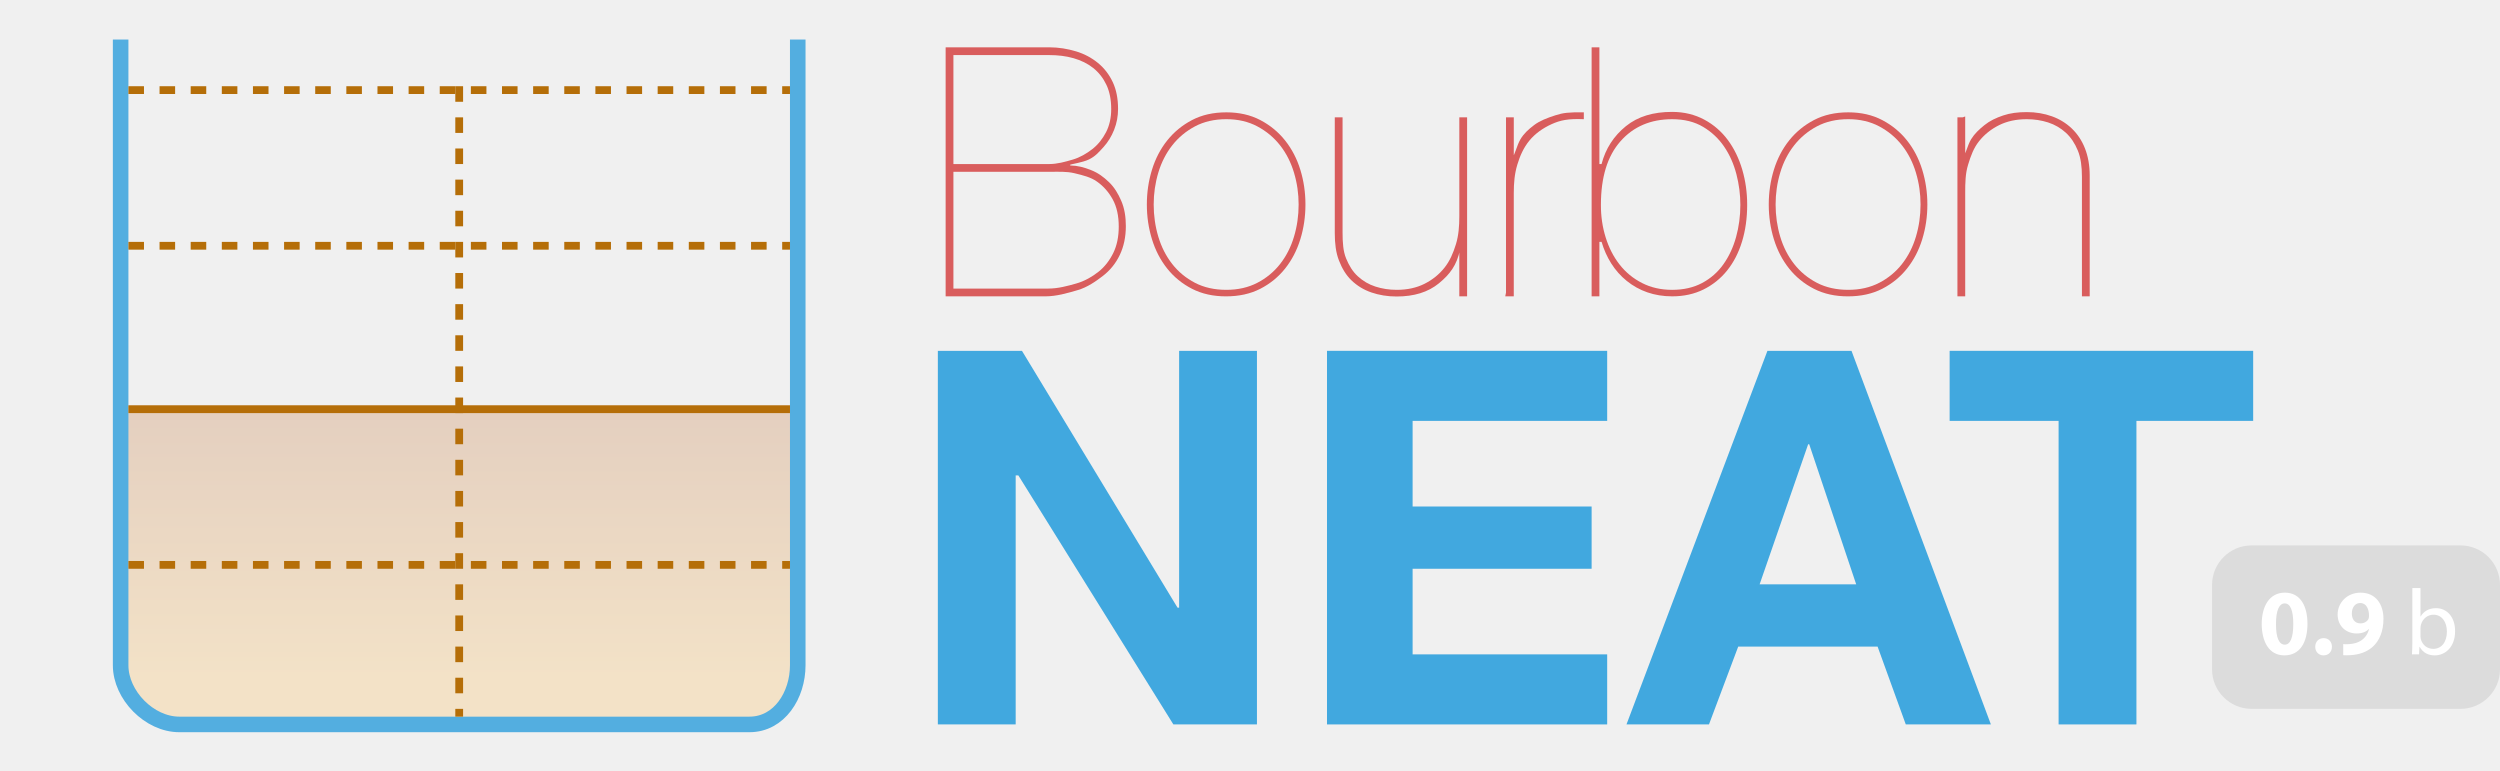
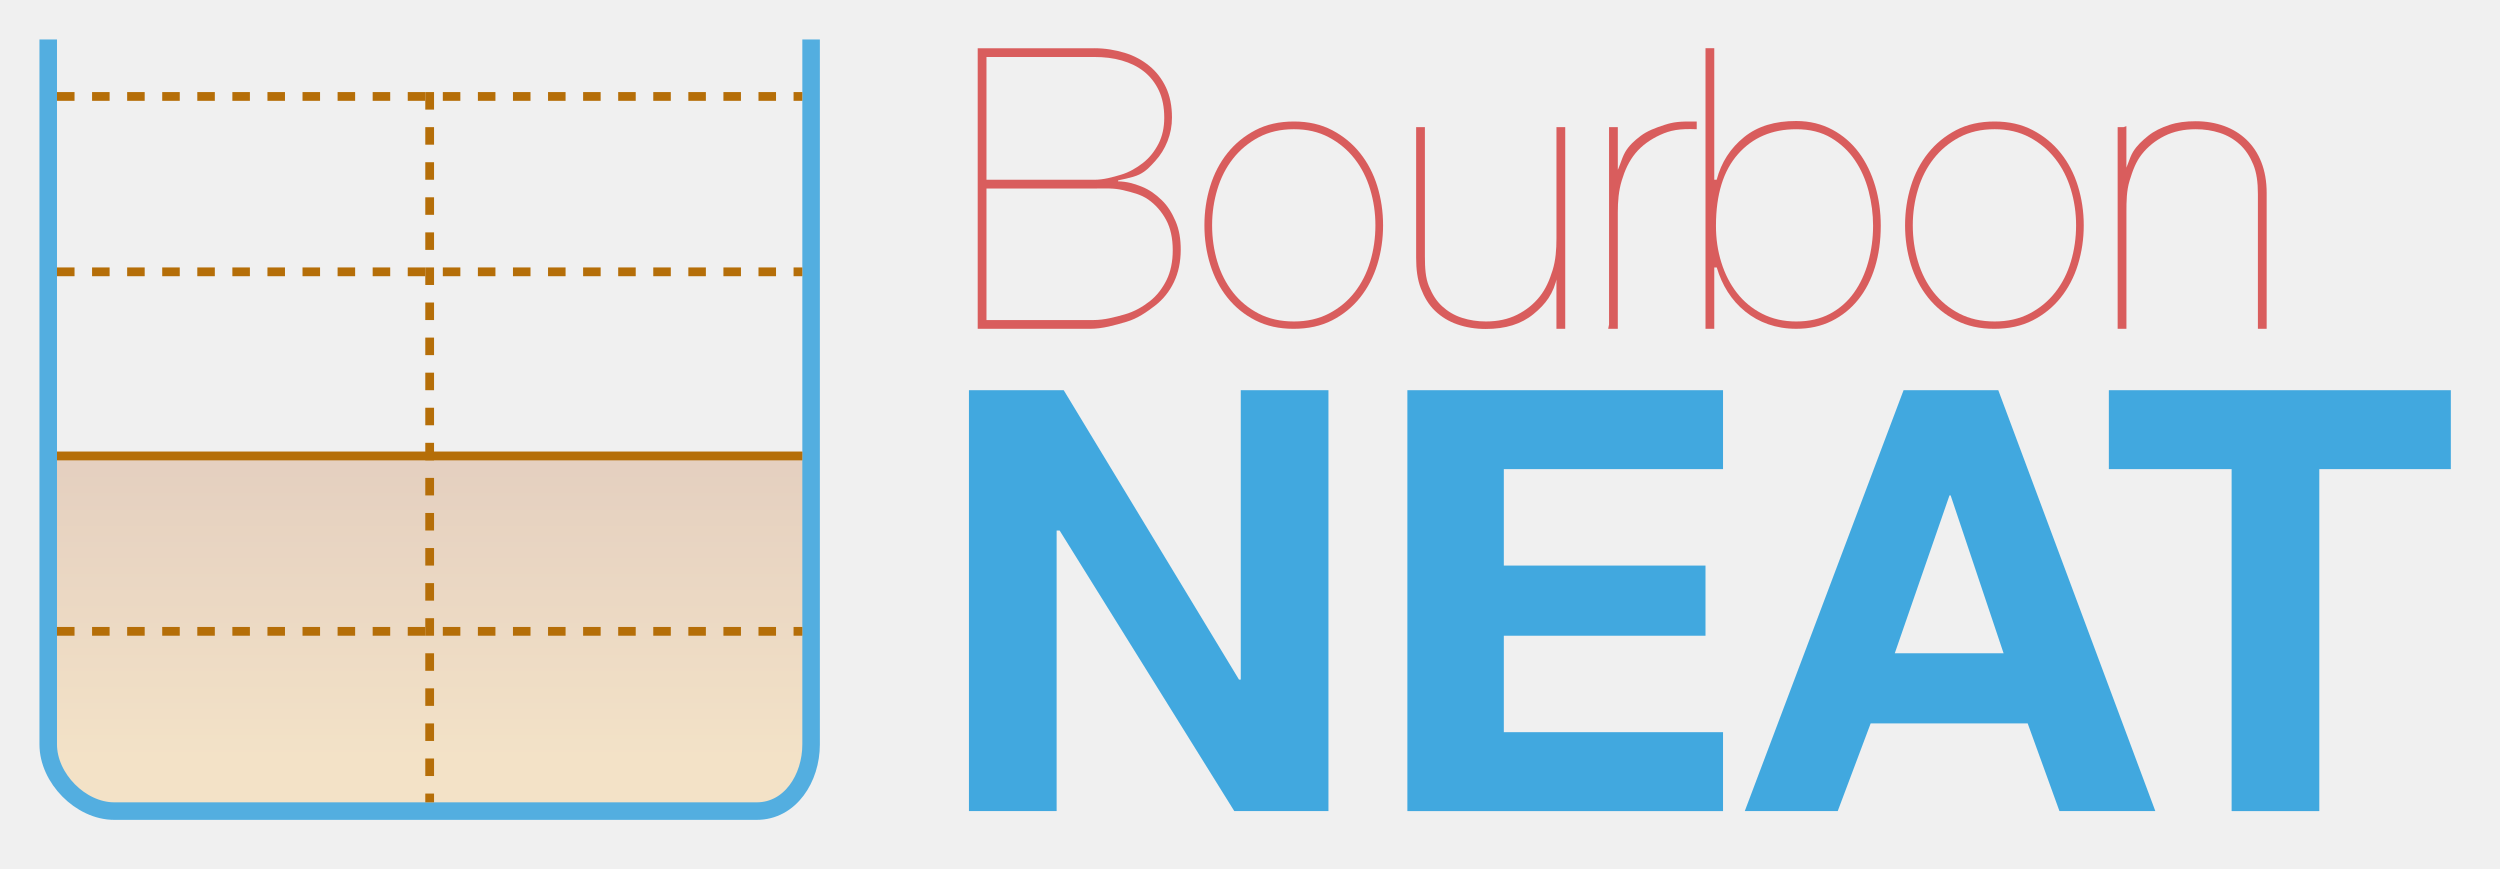
- <svg xmlns="http://www.w3.org/2000/svg" version="1.1" id="Layer_1" x="0px" y="0px" width="321.214px" height="99px" viewBox="0 15.422 321.214 99" style="enable-background:new 0 15.422 321.214 99;" xml:space="preserve">
-   <linearGradient id="SVGID_1_" gradientUnits="userSpaceOnUse" x1="807.001" y1="2012.496" x2="807.001" y2="2044.896" gradientTransform="matrix(1 0 0 1 -748 -1942.254)">
+ <svg xmlns="http://www.w3.org/2000/svg" version="1.1" id="Layer_1" x="0px" y="0px" width="285.107px" height="99px" viewBox="0 0 285.107 99" enable-background="new 0 0 285.107 99" xml:space="preserve">
+   <linearGradient id="SVGID_1_" gradientUnits="userSpaceOnUse" x1="847" y1="-2036.497" x2="847" y2="-2068.896" gradientTransform="matrix(1 0 0 -1 -798 -1982.254)">
    <stop offset="0" style="stop-color:#B95200" />
    <stop offset="1" style="stop-color:#FFAA23" />
  </linearGradient>
-   <polygon style="opacity:0.2;fill:url(#SVGID_1_);enable-background:new    ;" points="15.5,67.5 102.5,67.5 102.5,104.373   98.088,108.04 19.876,108.373 15.5,104.373 " />
+   <polygon opacity="0.2" fill="url(#SVGID_1_)" enable-background="new    " points="5.5,51.5 92.5,51.5 92.5,88.373 88.088,92.04   9.876,92.373 5.5,88.373 " />
  <g>
-     <path style="fill:none;stroke:#53AEE0;stroke-width:2;stroke-miterlimit:10;" d="M102.5,20.5v80.398   c0,3.843-2.361,7.602-6.204,7.602H23.033c-3.843,0-7.533-3.759-7.533-7.602V20.5" />
+     <path fill="none" stroke="#53AEE0" stroke-width="2" stroke-miterlimit="10" d="M92.5,4.5v80.398c0,3.843-2.361,7.602-6.204,7.602   H13.033C9.19,92.5,5.5,88.741,5.5,84.898V4.5" />
  </g>
-   <polyline style="fill:none;stroke:#B56E08;stroke-miterlimit:10;" points="16.5,68 60.675,68 101.5,68 " />
-   <line style="fill:none;stroke:#B56E08;stroke-miterlimit:10;stroke-dasharray:2;" x1="59" y1="26.5" x2="59" y2="107.5" />
-   <line style="fill:none;stroke:#B56E08;stroke-miterlimit:10;stroke-dasharray:2;" x1="16.5" y1="47" x2="101.5" y2="47" />
-   <line style="fill:none;stroke:#B56E08;stroke-miterlimit:10;stroke-dasharray:2;" x1="16.5" y1="27" x2="101.5" y2="27" />
-   <line style="fill:none;stroke:#B56E08;stroke-miterlimit:10;stroke-dasharray:2;" x1="16.5" y1="88" x2="101.5" y2="88" />
-   <g style="enable-background:new    ;">
-     <path style="fill:#D95D5D;" d="M134.805,21.5c1.233,0,2.384,0.201,3.456,0.523c1.071,0.323,2.011,0.833,2.818,1.495   c0.807,0.661,1.438,1.485,1.894,2.454c0.454,0.968,0.682,2.118,0.682,3.439c0,0.939-0.168,1.837-0.506,2.688   c-0.338,0.852-0.799,1.603-1.387,2.247c-0.588,0.646-1.039,1.167-1.845,1.562c-0.808,0.396-2.417,0.625-2.417,0.684v0.088   c1,0.029,1.756,0.228,2.682,0.595c0.924,0.367,1.607,0.88,2.299,1.541c0.688,0.66,1.178,1.468,1.588,2.421   c0.412,0.954,0.586,2.033,0.586,3.236c0,1.408-0.271,2.649-0.785,3.72c-0.514,1.072-1.234,1.96-2.145,2.664   s-2.007,1.483-3.284,1.849c-1.277,0.368-2.668,0.794-4.165,0.794H121.5v-32H134.805z M134.805,36.5c1.057,0,2.062-0.292,3.016-0.57   c0.953-0.279,1.797-0.782,2.531-1.354c0.733-0.572,1.321-1.321,1.762-2.173c0.439-0.852,0.66-1.853,0.66-2.969   c0-1.203-0.205-2.247-0.616-3.114c-0.411-0.865-0.976-1.589-1.695-2.162c-0.72-0.572-1.563-0.98-2.532-1.259   c-0.969-0.278-2.011-0.4-3.126-0.4H122.5v14L134.805,36.5L134.805,36.5z M134.673,52.5c1.291,0,2.487-0.336,3.588-0.646   c1.1-0.309,2.053-0.869,2.862-1.501c0.807-0.631,1.445-1.469,1.916-2.423c0.469-0.954,0.704-2.099,0.704-3.391   c0-1.38-0.257-2.549-0.771-3.49c-0.515-0.938-1.188-1.708-2.025-2.295c-0.838-0.587-1.791-0.804-2.862-1.068   c-1.072-0.264-2.165-0.187-3.28-0.187H122.5v15L134.673,52.5L134.673,52.5z" />
-     <path style="fill:#D95D5D;" d="M148.014,37.231c0.439-1.424,1.092-2.679,1.959-3.765c0.865-1.086,1.93-1.959,3.191-2.62   c1.262-0.66,2.729-0.99,4.402-0.99c1.644,0,3.097,0.33,4.357,0.99c1.264,0.661,2.325,1.534,3.191,2.62   c0.863,1.086,1.52,2.341,1.959,3.765c0.439,1.424,0.658,2.913,0.658,4.469c0,1.556-0.219,3.045-0.658,4.468   c-0.439,1.425-1.096,2.68-1.959,3.765c-0.866,1.086-1.932,1.952-3.191,2.598c-1.263,0.646-2.729,0.969-4.402,0.969   c-1.645,0-3.098-0.323-4.357-0.969c-1.262-0.646-2.326-1.512-3.191-2.598c-0.867-1.085-1.52-2.34-1.959-3.765   c-0.44-1.423-0.66-2.912-0.66-4.468C147.354,40.144,147.573,38.654,148.014,37.231z M148.827,45.837   c0.396,1.321,0.991,2.488,1.782,3.501c0.793,1.012,1.77,1.819,2.929,2.421c1.159,0.602,2.502,0.902,4.028,0.902   c1.496,0,2.824-0.301,3.982-0.902c1.16-0.601,2.137-1.409,2.93-2.421c0.793-1.013,1.387-2.18,1.781-3.501   c0.396-1.32,0.596-2.7,0.596-4.138c0-1.409-0.197-2.774-0.596-4.095c-0.396-1.321-0.988-2.488-1.781-3.5   c-0.793-1.013-1.77-1.827-2.93-2.444c-1.158-0.616-2.486-0.924-3.982-0.924c-1.526,0-2.869,0.308-4.028,0.924   c-1.159,0.617-2.136,1.432-2.929,2.444s-1.387,2.179-1.782,3.5c-0.396,1.32-0.595,2.686-0.595,4.095   C148.232,43.137,148.432,44.517,148.827,45.837z" />
-     <path style="fill:#D95D5D;" d="M187.5,53.5v-6h0.093c-0.411,2-1.313,3.175-2.708,4.32s-3.207,1.698-5.438,1.698   c-1.174,0-2.252-0.179-3.235-0.517c-0.983-0.337-1.835-0.856-2.554-1.545c-0.721-0.689-1.223-1.543-1.619-2.556   c-0.396-1.013-0.539-2.183-0.539-3.502V30.5h1v14.765c0,1.321,0.075,2.443,0.457,3.368c0.382,0.925,0.846,1.688,1.504,2.29   c0.66,0.602,1.396,1.042,2.262,1.32c0.866,0.279,1.77,0.418,2.737,0.418c1.351,0,2.531-0.256,3.56-0.771   c1.026-0.513,1.883-1.203,2.572-2.069c0.689-0.865,1.12-1.871,1.473-3.016c0.351-1.145,0.437-2.348,0.437-3.61V30.5h1v23H187.5z" />
-     <path style="fill:#D95D5D;" d="M193.5,53.014V30.5h1v5h-0.127c0.205,0,0.527-1.413,0.969-2.161   c0.439-0.749,1.027-1.282,1.762-1.841c0.732-0.557,1.723-0.937,2.735-1.26c1.013-0.323,1.661-0.41,3.661-0.38v0.881   c-2-0.088-3.016,0.125-4.146,0.638c-1.131,0.515-2.119,1.219-2.853,2.113c-0.733,0.896-1.199,1.931-1.552,3.104   c-0.354,1.173-0.45,2.377-0.45,3.61V53.5h-1.097L193.5,53.014z" />
-     <path style="fill:#D95D5D;" d="M205.775,36.5c0.526-2,1.57-3.601,3.125-4.863c1.557-1.262,3.537-1.838,5.942-1.838   c1.558,0,2.937,0.351,4.14,0.997s2.209,1.526,3.018,2.612c0.807,1.086,1.422,2.356,1.85,3.793c0.424,1.438,0.637,2.953,0.637,4.538   c0,1.702-0.219,3.273-0.658,4.713c-0.438,1.438-1.078,2.68-1.915,3.721c-0.837,1.042-1.851,1.856-3.038,2.443   c-1.188,0.587-2.531,0.882-4.027,0.882c-2.318,0-4.265-0.718-5.832-1.98c-1.57-1.262-2.65-3.018-3.236-5.018H205.5v7h-1v-32h1v15   H205.775z M206.305,45.926c0.41,1.32,1.004,2.48,1.782,3.478c0.776,0.998,1.739,1.791,2.884,2.378   c1.146,0.587,2.438,0.88,3.875,0.88c1.467,0,2.752-0.293,3.854-0.88c1.101-0.587,2.01-1.387,2.729-2.399   c0.721-1.012,1.264-2.18,1.631-3.501c0.364-1.32,0.551-2.699,0.551-4.138c0-1.321-0.17-2.635-0.508-3.94   c-0.338-1.305-0.857-2.48-1.562-3.522s-1.605-1.894-2.708-2.554s-2.431-0.99-3.983-0.99c-2.76,0-4.977,0.946-6.646,2.84   c-1.674,1.893-2.51,4.615-2.51,8.167C205.688,43.211,205.893,44.605,206.305,45.926z" />
-     <path style="fill:#D95D5D;" d="M227.92,37.231c0.441-1.424,1.094-2.679,1.96-3.765c0.865-1.086,1.931-1.959,3.192-2.62   c1.262-0.66,2.729-0.99,4.402-0.99c1.643,0,3.096,0.33,4.356,0.99c1.262,0.661,2.325,1.534,3.19,2.62s1.521,2.341,1.959,3.765   c0.439,1.424,0.66,2.913,0.66,4.469c0,1.556-0.221,3.045-0.66,4.468c-0.438,1.425-1.094,2.68-1.959,3.765   c-0.865,1.086-1.931,1.952-3.19,2.598c-1.265,0.646-2.729,0.969-4.401,0.969c-1.646,0-3.098-0.323-4.357-0.969   c-1.264-0.646-2.327-1.512-3.192-2.598c-0.866-1.085-1.519-2.34-1.96-3.765c-0.439-1.423-0.66-2.912-0.66-4.468   C227.26,40.144,227.48,38.654,227.92,37.231z M228.734,45.837c0.396,1.321,0.99,2.488,1.783,3.501   c0.793,1.012,1.769,1.819,2.928,2.421c1.16,0.602,2.502,0.902,4.029,0.902c1.496,0,2.822-0.301,3.982-0.902   c1.159-0.602,2.135-1.409,2.928-2.421c0.795-1.013,1.389-2.18,1.783-3.501c0.396-1.32,0.596-2.7,0.596-4.138   c0-1.409-0.197-2.774-0.596-4.095c-0.396-1.321-0.988-2.488-1.783-3.5c-0.793-1.013-1.769-1.827-2.928-2.444   c-1.16-0.616-2.486-0.924-3.982-0.924c-1.527,0-2.869,0.308-4.029,0.924c-1.159,0.617-2.135,1.432-2.928,2.444   s-1.389,2.179-1.783,3.5c-0.396,1.32-0.594,2.686-0.594,4.095C228.141,43.137,228.339,44.517,228.734,45.837z" />
-     <path style="fill:#D95D5D;" d="M252.5,30.384V35.5h-0.232c0.205,0,0.535-1.45,0.99-2.185c0.455-0.732,1.027-1.26,1.717-1.819   c0.689-0.557,1.489-0.93,2.399-1.239c0.909-0.308,1.923-0.432,3.038-0.432c1.174,0,2.252,0.19,3.236,0.543   c0.98,0.353,1.834,0.881,2.553,1.569c0.719,0.69,1.293,1.544,1.689,2.558c0.396,1.013,0.608,2.184,0.608,3.504V53.5h-1V38.133   c0-1.321-0.147-2.443-0.528-3.368c-0.381-0.925-0.88-1.688-1.539-2.29c-0.66-0.601-1.414-1.041-2.277-1.32   c-0.866-0.278-1.778-0.418-2.748-0.418c-1.35,0-2.535,0.257-3.562,0.771c-1.026,0.514-1.886,1.203-2.573,2.069   c-0.689,0.865-1.053,1.871-1.403,3.016c-0.351,1.145-0.367,2.349-0.367,3.61V53.5h-1v-23h0.681L252.5,30.384z" />
+   <polyline fill="none" stroke="#B56E08" stroke-miterlimit="10" points="6.5,52 50.675,52 91.5,52 " />
+   <line fill="none" stroke="#B56E08" stroke-miterlimit="10" stroke-dasharray="2" x1="49" y1="10.5" x2="49" y2="91.5" />
+   <line fill="none" stroke="#B56E08" stroke-miterlimit="10" stroke-dasharray="2" x1="6.5" y1="31" x2="91.5" y2="31" />
+   <line fill="none" stroke="#B56E08" stroke-miterlimit="10" stroke-dasharray="2" x1="6.5" y1="11" x2="91.5" y2="11" />
+   <line fill="none" stroke="#B56E08" stroke-miterlimit="10" stroke-dasharray="2" x1="6.5" y1="72" x2="91.5" y2="72" />
+   <g enable-background="new    ">
+     <path fill="#D95D5D" d="M124.805,5.5c1.233,0,2.384,0.201,3.456,0.523c1.071,0.323,2.011,0.833,2.818,1.495   c0.807,0.661,1.438,1.485,1.894,2.454c0.454,0.968,0.682,2.118,0.682,3.439c0,0.939-0.168,1.837-0.506,2.688   c-0.338,0.852-0.799,1.603-1.387,2.247c-0.588,0.646-1.039,1.167-1.845,1.562c-0.808,0.396-2.417,0.625-2.417,0.684v0.088   c1,0.029,1.756,0.228,2.682,0.595c0.924,0.367,1.607,0.88,2.299,1.541c0.688,0.66,1.178,1.468,1.588,2.421   c0.412,0.954,0.586,2.033,0.586,3.236c0,1.408-0.271,2.649-0.785,3.72c-0.514,1.072-1.234,1.959-2.145,2.665   c-0.911,0.703-2.007,1.482-3.284,1.849c-1.277,0.368-2.668,0.794-4.165,0.794H111.5v-32H124.805z M124.805,20.5   c1.057,0,2.062-0.292,3.016-0.57c0.953-0.279,1.797-0.782,2.531-1.354c0.733-0.572,1.321-1.321,1.762-2.173   c0.439-0.852,0.66-1.853,0.66-2.969c0-1.203-0.205-2.247-0.616-3.114c-0.411-0.865-0.976-1.589-1.695-2.162   c-0.72-0.572-1.563-0.98-2.532-1.259c-0.969-0.278-2.011-0.4-3.126-0.4H112.5v14L124.805,20.5L124.805,20.5z M124.673,36.5   c1.291,0,2.487-0.336,3.588-0.646c1.1-0.309,2.053-0.869,2.862-1.5c0.807-0.631,1.445-1.47,1.916-2.423   c0.469-0.954,0.704-2.099,0.704-3.391c0-1.38-0.257-2.549-0.771-3.49c-0.515-0.938-1.188-1.708-2.025-2.295   c-0.838-0.587-1.791-0.804-2.862-1.068c-1.072-0.264-2.165-0.187-3.28-0.187H112.5v15L124.673,36.5L124.673,36.5z" />
+     <path fill="#D95D5D" d="M138.014,21.231c0.439-1.424,1.092-2.679,1.959-3.765c0.865-1.086,1.93-1.959,3.191-2.62   c1.262-0.66,2.729-0.99,4.402-0.99c1.644,0,3.097,0.33,4.357,0.99c1.264,0.661,2.324,1.534,3.19,2.62   c0.863,1.086,1.521,2.341,1.959,3.765c0.439,1.424,0.658,2.913,0.658,4.469c0,1.556-0.219,3.045-0.658,4.468   c-0.438,1.425-1.096,2.68-1.959,3.765c-0.866,1.086-1.932,1.952-3.19,2.598c-1.263,0.646-2.729,0.969-4.402,0.969   c-1.645,0-3.098-0.323-4.357-0.969c-1.262-0.646-2.326-1.512-3.191-2.598c-0.867-1.085-1.52-2.34-1.959-3.765   c-0.44-1.423-0.66-2.912-0.66-4.468C137.354,24.144,137.573,22.654,138.014,21.231z M138.827,29.837   c0.396,1.321,0.991,2.488,1.782,3.501c0.793,1.012,1.77,1.819,2.929,2.421c1.159,0.603,2.502,0.902,4.028,0.902   c1.496,0,2.824-0.302,3.982-0.902c1.16-0.601,2.137-1.409,2.93-2.421c0.793-1.013,1.387-2.18,1.781-3.501   c0.396-1.32,0.596-2.7,0.596-4.138c0-1.409-0.197-2.774-0.596-4.095c-0.396-1.321-0.988-2.488-1.781-3.5   c-0.793-1.013-1.77-1.827-2.93-2.444c-1.158-0.616-2.486-0.924-3.982-0.924c-1.526,0-2.869,0.308-4.028,0.924   c-1.159,0.617-2.136,1.432-2.929,2.444s-1.387,2.179-1.782,3.5c-0.396,1.32-0.595,2.686-0.595,4.095   C138.232,27.137,138.432,28.517,138.827,29.837z" />
+     <path fill="#D95D5D" d="M177.5,37.5v-6h0.094c-0.411,2-1.313,3.175-2.709,4.32c-1.395,1.145-3.206,1.697-5.438,1.697   c-1.174,0-2.252-0.179-3.234-0.517c-0.983-0.337-1.836-0.856-2.555-1.545c-0.721-0.688-1.223-1.543-1.619-2.556   c-0.396-1.013-0.539-2.183-0.539-3.502V14.5h1v14.765c0,1.321,0.076,2.443,0.457,3.368c0.383,0.925,0.847,1.688,1.504,2.29   c0.66,0.603,1.396,1.042,2.263,1.32s1.771,0.418,2.737,0.418c1.351,0,2.531-0.256,3.56-0.771c1.026-0.514,1.883-1.203,2.571-2.07   c0.689-0.865,1.121-1.871,1.474-3.016c0.351-1.145,0.437-2.348,0.437-3.61V14.5h1v23H177.5z" />
+     <path fill="#D95D5D" d="M183.5,37.014V14.5h1v5h-0.127c0.205,0,0.527-1.413,0.969-2.161c0.439-0.749,1.027-1.282,1.763-1.841   c0.731-0.557,1.724-0.937,2.735-1.26c1.013-0.323,1.66-0.41,3.66-0.38v0.881c-2-0.088-3.016,0.125-4.146,0.638   c-1.131,0.515-2.119,1.219-2.853,2.113c-0.733,0.896-1.199,1.931-1.553,3.104c-0.354,1.173-0.449,2.377-0.449,3.61V37.5h-1.098   L183.5,37.014z" />
+     <path fill="#D95D5D" d="M195.775,20.5c0.525-2,1.57-3.601,3.125-4.863c1.557-1.262,3.537-1.838,5.941-1.838   c1.559,0,2.938,0.351,4.141,0.997s2.209,1.526,3.018,2.612c0.808,1.086,1.422,2.356,1.851,3.793   c0.424,1.438,0.637,2.953,0.637,4.538c0,1.702-0.219,3.273-0.657,4.713c-0.438,1.438-1.078,2.68-1.916,3.721   c-0.836,1.042-1.851,1.856-3.037,2.443c-1.188,0.587-2.531,0.882-4.027,0.882c-2.318,0-4.266-0.718-5.832-1.98   c-1.57-1.262-2.65-3.018-3.236-5.018H195.5v7h-1v-32h1v15H195.775z M196.305,29.926c0.409,1.32,1.004,2.48,1.782,3.478   c0.775,0.999,1.738,1.792,2.884,2.378s2.438,0.88,3.875,0.88c1.467,0,2.752-0.293,3.854-0.88c1.1-0.587,2.01-1.388,2.729-2.399   c0.721-1.012,1.264-2.18,1.631-3.501c0.363-1.32,0.551-2.699,0.551-4.138c0-1.321-0.17-2.635-0.508-3.94   c-0.338-1.305-0.857-2.48-1.562-3.522s-1.604-1.894-2.707-2.554c-1.104-0.66-2.432-0.99-3.983-0.99   c-2.761,0-4.978,0.946-6.646,2.84c-1.675,1.893-2.511,4.615-2.511,8.167C195.688,27.211,195.893,28.605,196.305,29.926z" />
+     <path fill="#D95D5D" d="M217.919,21.231c0.441-1.424,1.095-2.679,1.961-3.765c0.865-1.086,1.931-1.959,3.191-2.62   c1.262-0.66,2.729-0.99,4.402-0.99c1.643,0,3.096,0.33,4.355,0.99c1.262,0.661,2.325,1.534,3.19,2.62   c0.864,1.086,1.521,2.341,1.959,3.765c0.438,1.424,0.66,2.913,0.66,4.469c0,1.556-0.222,3.045-0.66,4.468   c-0.438,1.425-1.095,2.68-1.959,3.765c-0.865,1.086-1.931,1.952-3.19,2.598c-1.265,0.646-2.729,0.969-4.4,0.969   c-1.646,0-3.098-0.323-4.357-0.969c-1.264-0.646-2.326-1.512-3.191-2.598c-0.866-1.085-1.52-2.34-1.961-3.765   c-0.438-1.423-0.66-2.912-0.66-4.468C217.259,24.144,217.48,22.654,217.919,21.231z M218.734,29.837   c0.396,1.321,0.99,2.488,1.783,3.501c0.793,1.012,1.77,1.819,2.928,2.421c1.16,0.603,2.502,0.902,4.029,0.902   c1.496,0,2.822-0.302,3.982-0.902c1.158-0.602,2.135-1.409,2.928-2.421c0.795-1.013,1.389-2.18,1.783-3.501   c0.396-1.32,0.596-2.7,0.596-4.138c0-1.409-0.197-2.774-0.596-4.095c-0.396-1.321-0.988-2.488-1.783-3.5   c-0.793-1.013-1.77-1.827-2.928-2.444c-1.16-0.616-2.486-0.924-3.982-0.924c-1.527,0-2.869,0.308-4.029,0.924   c-1.158,0.617-2.135,1.432-2.928,2.444s-1.389,2.179-1.783,3.5c-0.396,1.32-0.594,2.686-0.594,4.095   C218.141,27.137,218.339,28.517,218.734,29.837z" />
+     <path fill="#D95D5D" d="M242.5,14.384V19.5h-0.231c0.205,0,0.535-1.45,0.989-2.185c0.455-0.732,1.027-1.26,1.718-1.819   c0.688-0.557,1.489-0.93,2.399-1.239c0.908-0.308,1.922-0.432,3.037-0.432c1.174,0,2.252,0.19,3.236,0.543   c0.98,0.353,1.834,0.881,2.553,1.569c0.719,0.69,1.293,1.544,1.689,2.558c0.396,1.013,0.607,2.184,0.607,3.504V37.5h-1V22.133   c0-1.321-0.146-2.443-0.527-3.368c-0.381-0.925-0.881-1.688-1.539-2.29c-0.66-0.601-1.414-1.041-2.277-1.32   c-0.865-0.278-1.777-0.418-2.748-0.418c-1.35,0-2.535,0.257-3.562,0.771c-1.025,0.514-1.885,1.203-2.572,2.069   c-0.689,0.865-1.053,1.871-1.402,3.016c-0.352,1.145-0.367,2.349-0.367,3.61V37.5h-1v-23h0.681L242.5,14.384z" />
  </g>
-   <g style="enable-background:new    ;">
-     <path style="fill:#41A8DF;" d="M131.309,60.5l19.988,33h0.203v-33h10v48h-10.738l-19.922-32h-0.34v32h-10v-48H131.309z" />
-     <path style="fill:#41A8DF;" d="M206.5,60.5v9h-25v11h23v8h-23v11h25v9h-36v-48H206.5z" />
-     <path style="fill:#41A8DF;" d="M237.891,60.5l17.909,48h-10.934l-3.622-10h-17.908l-3.757,10H208.98l18.109-48H237.891z    M238.494,90.5l-6.037-18h-0.134l-6.237,18H238.494z" />
-     <path style="fill:#41A8DF;" d="M250.5,69.5v-9h39v9h-15v39h-10v-39H250.5z" />
-   </g>
-   <g>
-     <path style="fill:#DCDCDC;" d="M321.214,101.431c0,2.787-2.281,5.068-5.068,5.068h-26.861c-2.788,0-5.069-2.281-5.069-5.068V90.569   c0-2.788,2.281-5.069,5.069-5.069h26.861c2.787,0,5.068,2.281,5.068,5.069V101.431z" />
-   </g>
-   <g>
-     <path style="fill:#FFFFFF;" d="M296.476,95.565c0,2.41-0.973,4.064-2.964,4.064c-2.015,0-2.901-1.811-2.914-4.018   c0-2.256,0.96-4.043,2.976-4.043C295.659,91.571,296.476,93.431,296.476,95.565z M292.433,95.613   c-0.012,1.786,0.42,2.639,1.127,2.639c0.709,0,1.092-0.888,1.092-2.663c0-1.727-0.371-2.639-1.104-2.639   C292.876,92.95,292.421,93.802,292.433,95.613z" />
-     <path style="fill:#FFFFFF;" d="M297.474,98.526c0-0.646,0.443-1.114,1.079-1.114s1.067,0.456,1.067,1.114   c0,0.637-0.432,1.104-1.079,1.104C297.917,99.631,297.474,99.163,297.474,98.526z" />
-     <path style="fill:#FFFFFF;" d="M301.073,98.181c0.229,0.023,0.432,0.023,0.791,0c0.553-0.037,1.115-0.191,1.535-0.479   c0.504-0.349,0.84-0.853,0.983-1.438l-0.036-0.013c-0.348,0.358-0.852,0.563-1.559,0.563c-1.319,0-2.436-0.924-2.436-2.436   c0-1.523,1.223-2.807,2.938-2.807c2.003,0,2.951,1.535,2.951,3.357c0,1.619-0.518,2.807-1.368,3.586   c-0.743,0.672-1.763,1.043-2.974,1.092c-0.312,0.023-0.625,0.013-0.828,0v-1.426H301.073z M302.177,94.271   c0,0.672,0.36,1.248,1.104,1.248c0.492,0,0.841-0.24,1.009-0.517c0.06-0.108,0.096-0.229,0.096-0.456   c0-0.828-0.312-1.645-1.14-1.645C302.621,92.901,302.165,93.454,302.177,94.271z" />
-     <path style="fill:#FFFFFF;" d="M309.903,99.499c0.024-0.396,0.049-0.982,0.049-1.499v-7.017h1.044v3.646h0.024   c0.37-0.647,1.043-1.067,1.979-1.067c1.439,0,2.459,1.199,2.445,2.963c0,2.074-1.307,3.105-2.603,3.105   c-0.839,0-1.511-0.322-1.942-1.091h-0.035l-0.049,0.959L309.903,99.499L309.903,99.499z M310.996,97.172   c0,0.134,0.024,0.265,0.048,0.384c0.204,0.732,0.814,1.235,1.583,1.235c1.104,0,1.764-0.899,1.764-2.229   c0-1.164-0.6-2.16-1.728-2.16c-0.721,0-1.393,0.492-1.607,1.297c-0.023,0.119-0.06,0.264-0.06,0.432V97.172L310.996,97.172z" />
+   <g enable-background="new    ">
+     <path fill="#41A8DF" d="M121.309,44.5l19.988,33h0.203v-33h10v48h-10.737l-19.922-32h-0.34v32h-10v-48H121.309z" />
+     <path fill="#41A8DF" d="M196.5,44.5v9h-25v11h23v8h-23v11h25v9h-36v-48H196.5z" />
+     <path fill="#41A8DF" d="M227.891,44.5l17.909,48h-10.934l-3.623-10h-17.908l-3.756,10h-10.6l18.109-48H227.891z M228.494,74.5   l-6.037-18h-0.133l-6.238,18H228.494z" />
+     <path fill="#41A8DF" d="M240.5,53.5v-9h39v9h-15v39h-10v-39H240.5z" />
  </g>
</svg>
